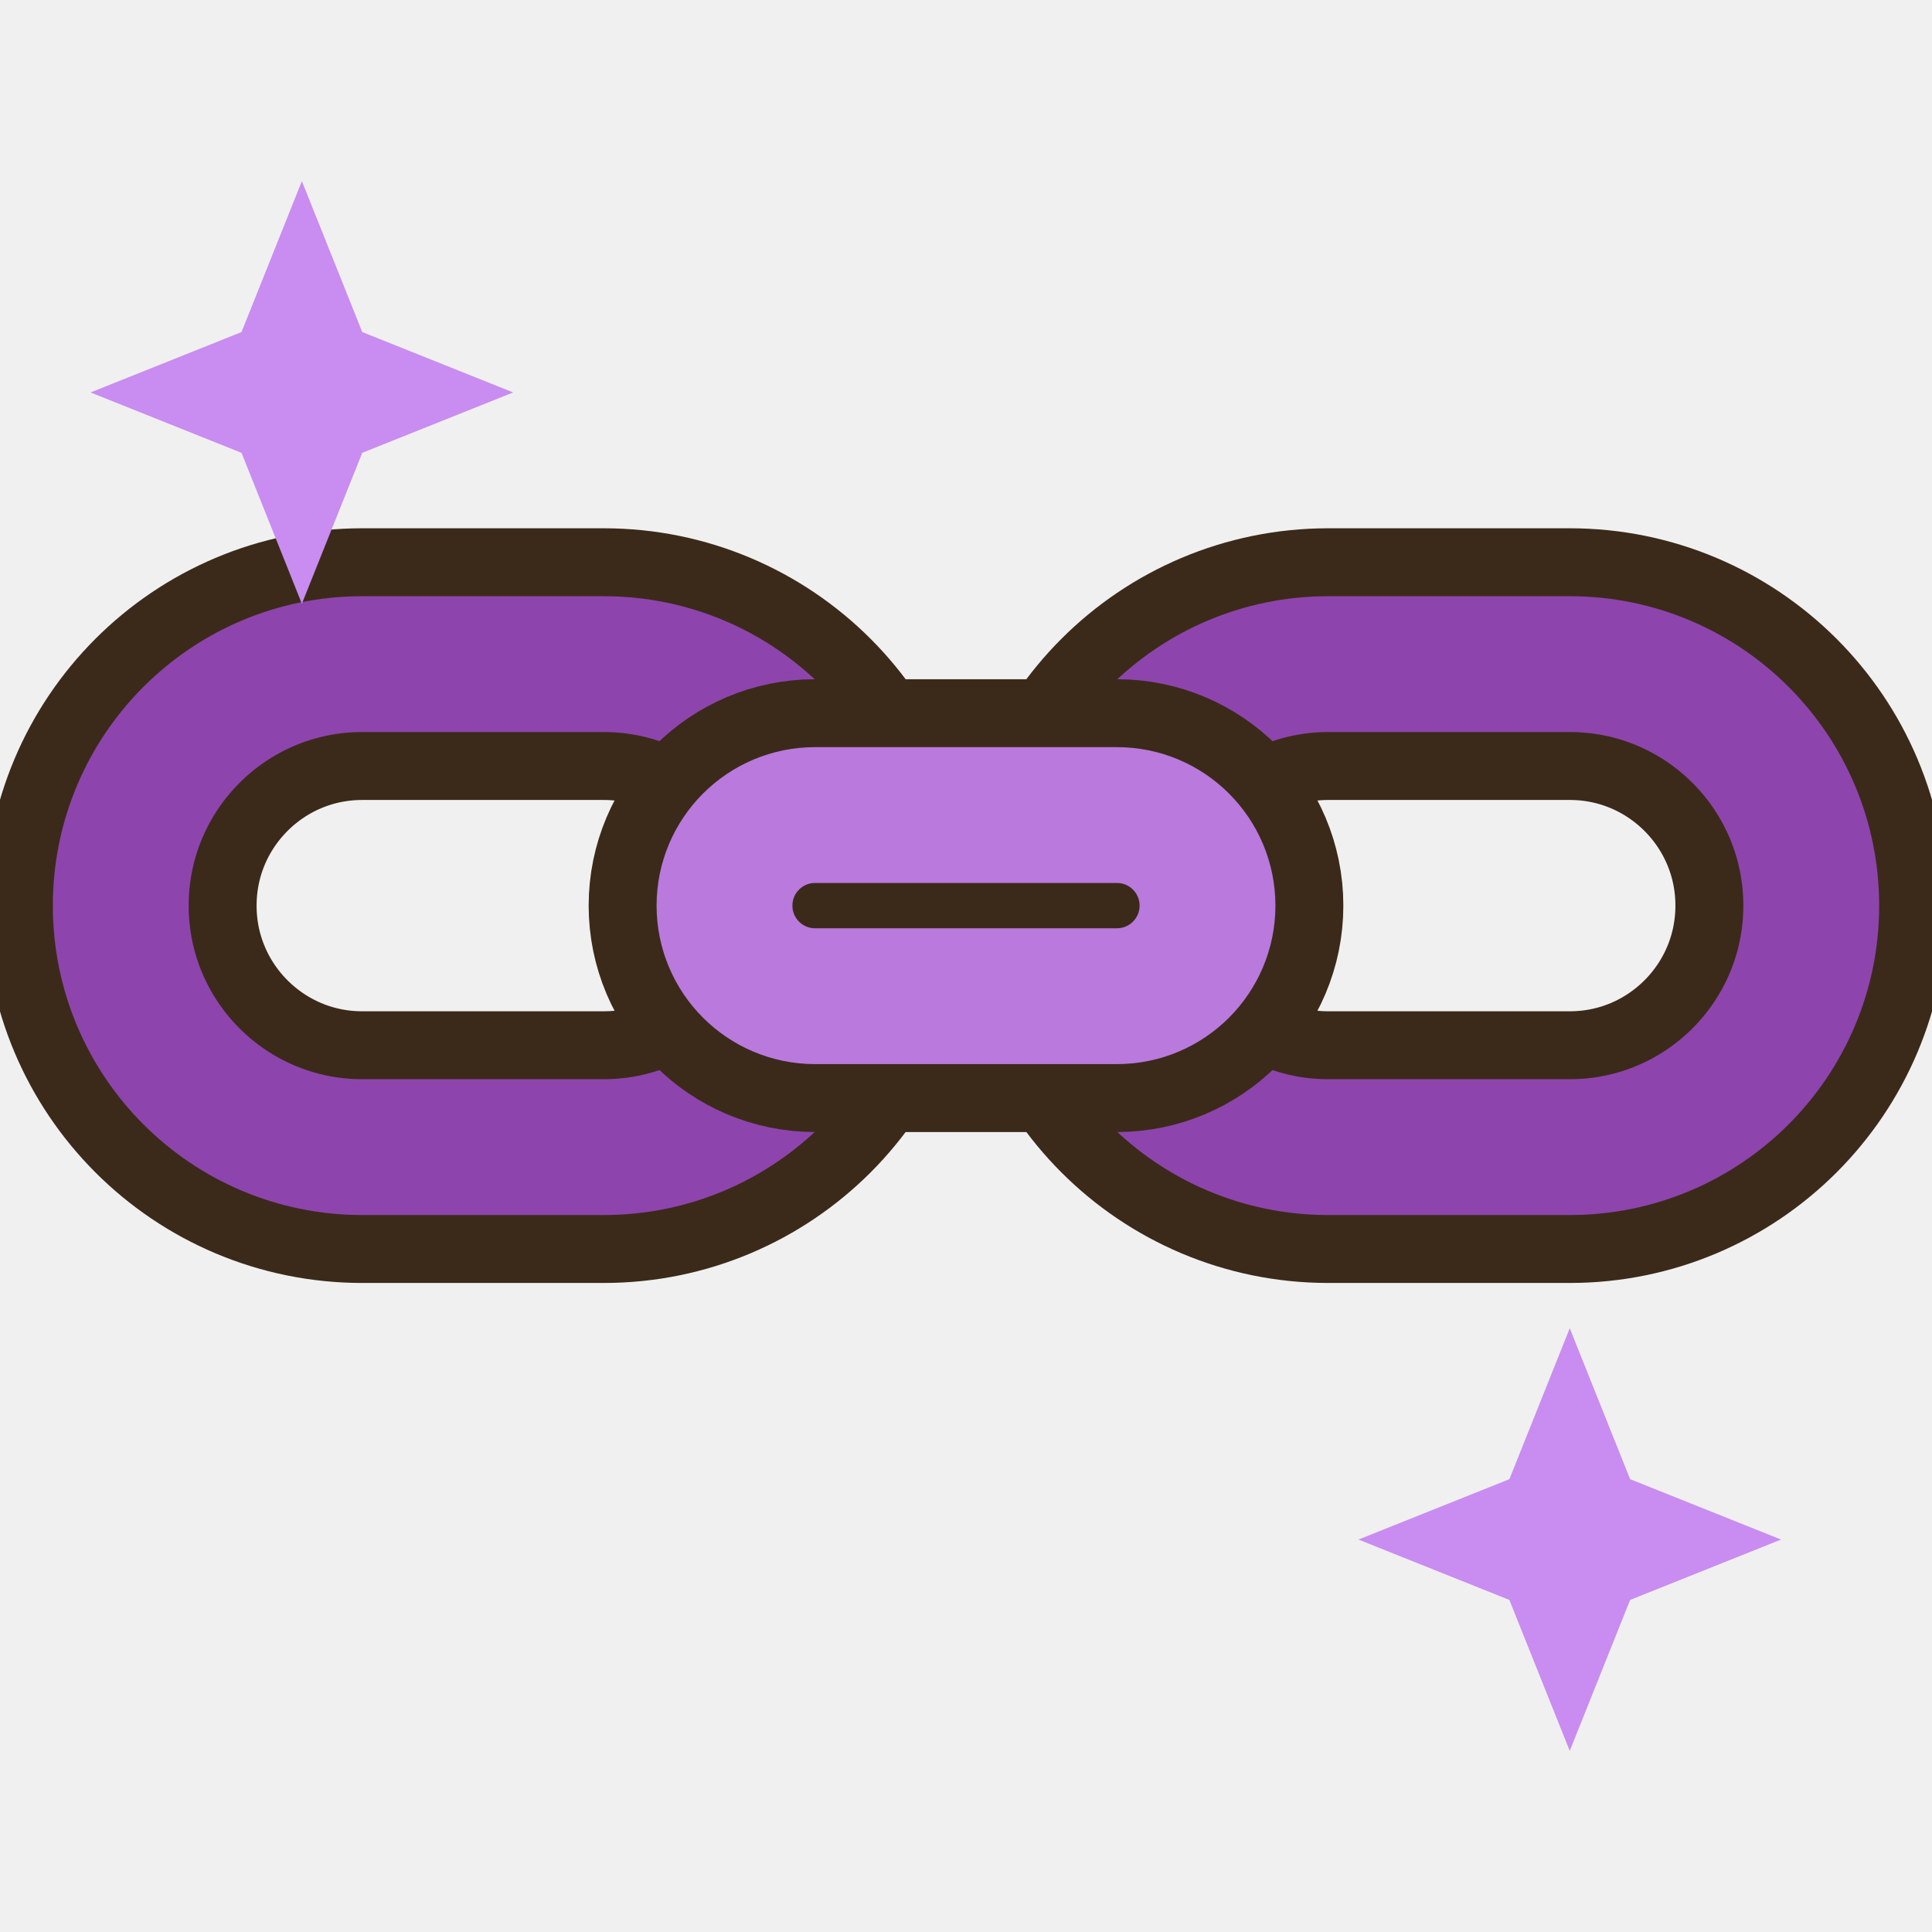
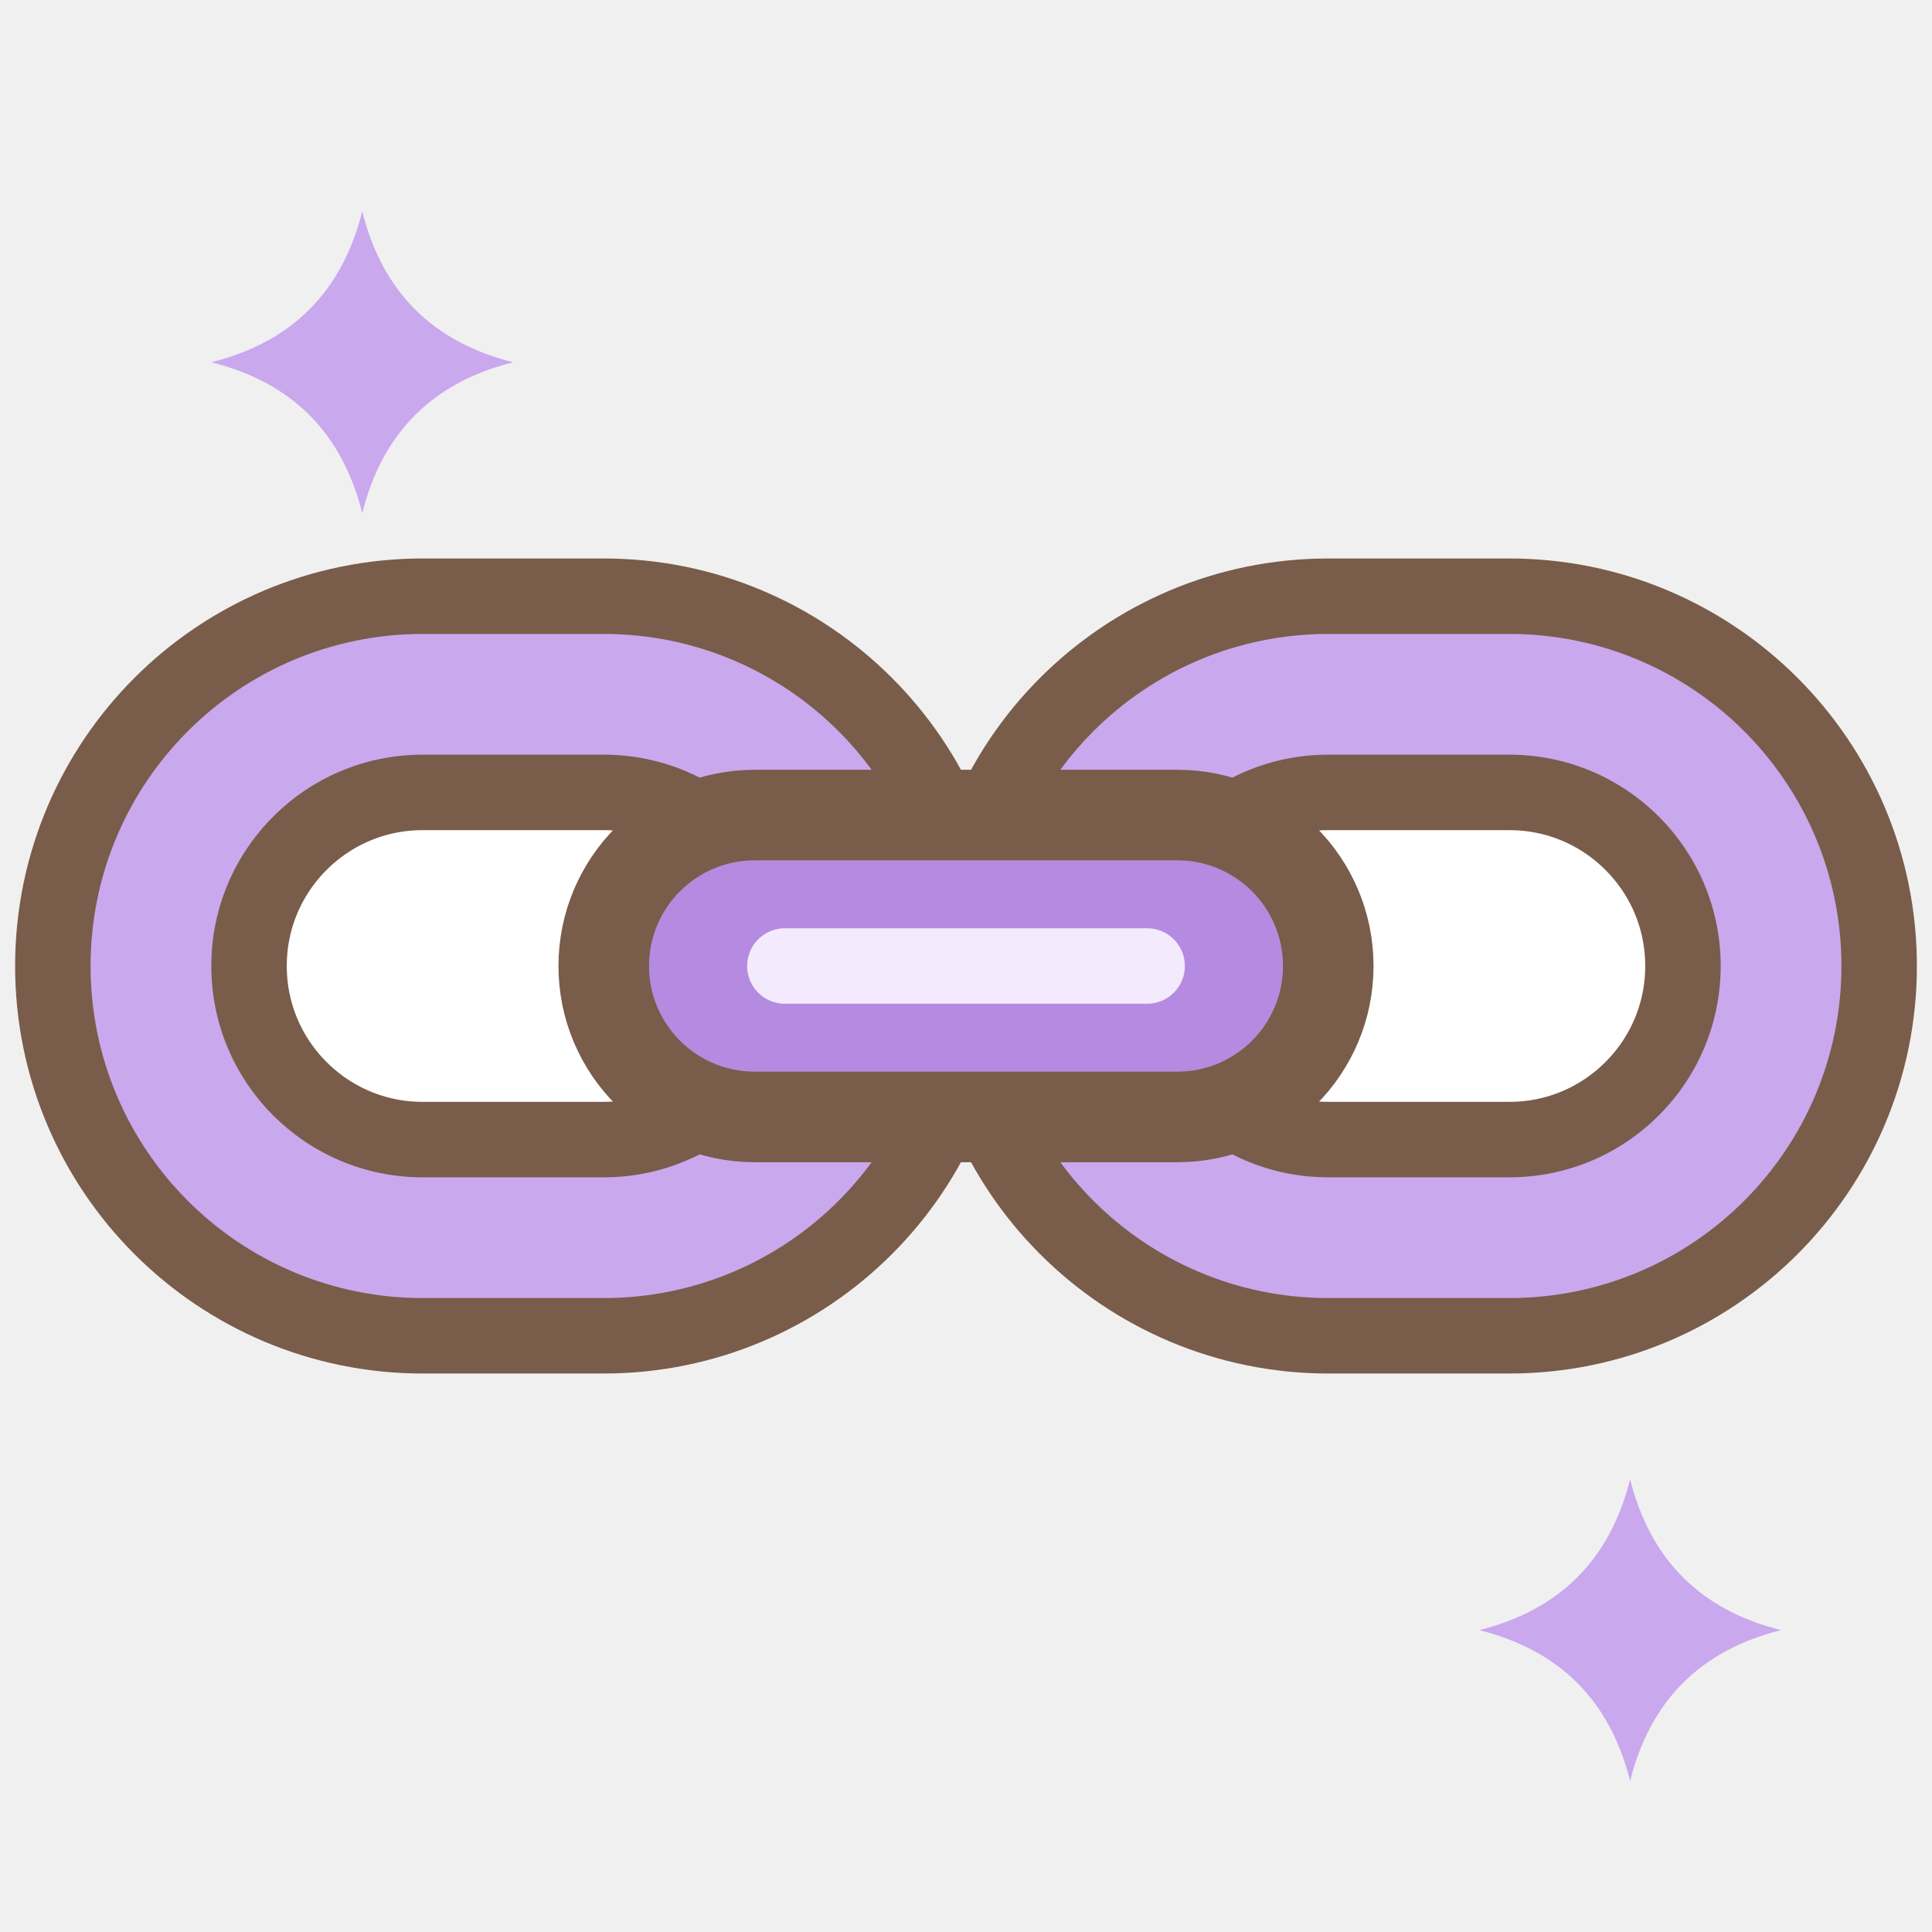
<svg xmlns="http://www.w3.org/2000/svg" width="64" height="64" viewBox="0 0 64 64">
-   <g fill="none" stroke-linecap="round">
-     <rect x="4" y="22" width="24" height="16" rx="8" stroke="#3B2A1A" stroke-width="9" />
-     <rect x="4" y="22" width="24" height="16" rx="8" stroke="#8E44AD" stroke-width="4.5" />
-     <rect x="36" y="22" width="24" height="16" rx="8" stroke="#3B2A1A" stroke-width="9" />
-     <rect x="36" y="22" width="24" height="16" rx="8" stroke="#8E44AD" stroke-width="4.5" />
-     <rect x="24" y="27" width="16" height="6" rx="3" stroke="#3B2A1A" stroke-width="9" />
-     <rect x="24" y="27" width="16" height="6" rx="3" stroke="#B979DD" stroke-width="4.5" />
+   <g fill="#FFFFFF" stroke="#FFFFFF" stroke-width="7" stroke-linejoin="round" stroke-linecap="round">
+     <rect x="4" y="22" width="26" height="20" rx="10" />
+     <rect x="34" y="22" width="26" height="20" rx="10" />
  </g>
-   <path d="M10 6 l2 5 l5 2 l-5 2 l-2 5 l-2 -5 l-5 -2 l5 -2 Z M52 44 l2 5 l5 2 l-5 2 l-2 5 l-2 -5 l-5 -2 l5 -2 Z" fill="#C98CF0" />
+   <rect x="5" y="23" width="24" height="18" rx="9" fill="none" stroke="#7A5C4A" stroke-width="9" stroke-linejoin="round" stroke-linecap="round" />
+   <rect x="5" y="23" width="24" height="18" rx="9" fill="none" stroke="#C9A8EE" stroke-width="4" />
+   <rect x="35" y="23" width="24" height="18" rx="9" fill="none" stroke="#7A5C4A" stroke-width="9" stroke-linejoin="round" stroke-linecap="round" />
+   <rect x="35" y="23" width="24" height="18" rx="9" fill="none" stroke="#C9A8EE" stroke-width="4" />
+   <rect x="20" y="27" width="24" height="10" rx="5" fill="#B48BE0" stroke="#7A5C4A" stroke-width="3" stroke-linejoin="round" stroke-linecap="round" />
+   <path d="M26 32 H38" stroke="#F3EAFD" stroke-width="2.5" stroke-linecap="round" />
+   <path d="M12 7Q13 11 17 12Q13 13 12 17Q11 13 7 12Q11 11 12 7Z" fill="#C9A8EE" />
+   <path d="M54 49Q55 53 59 54Q55 55 54 59Q53 55 49 54Q53 53 54 49Z" fill="#C9A8EE" />
</svg>
